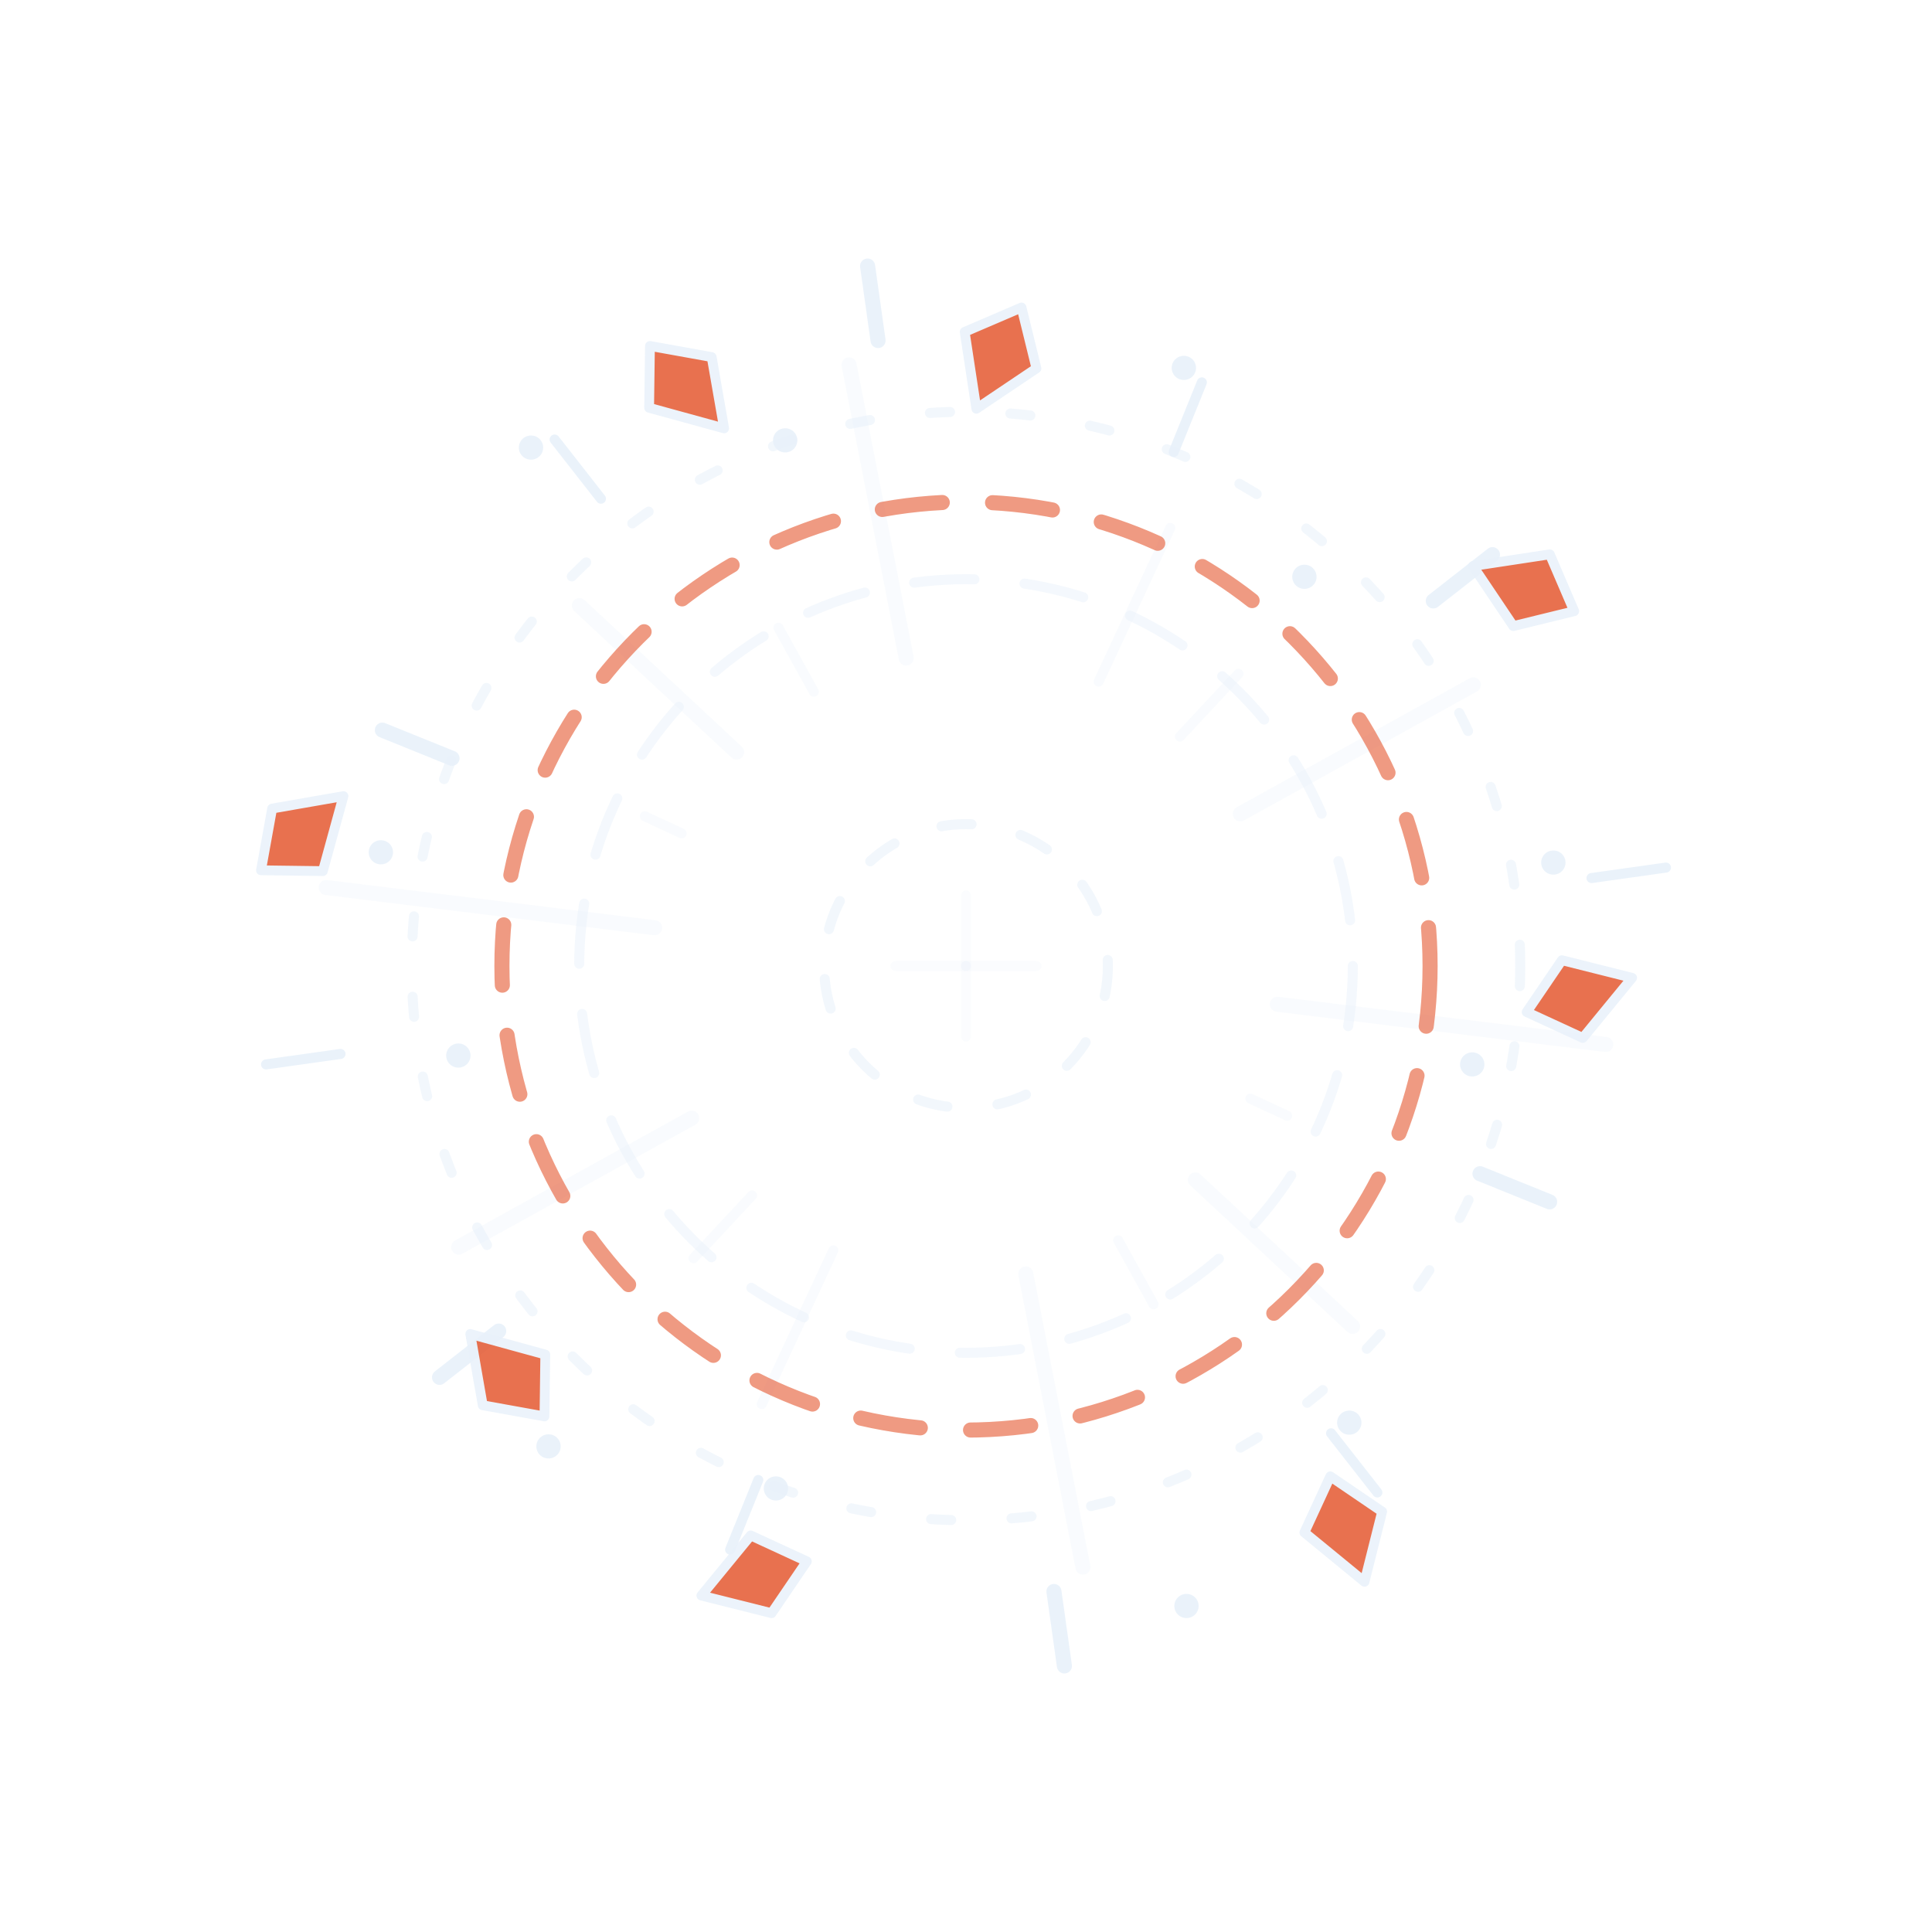
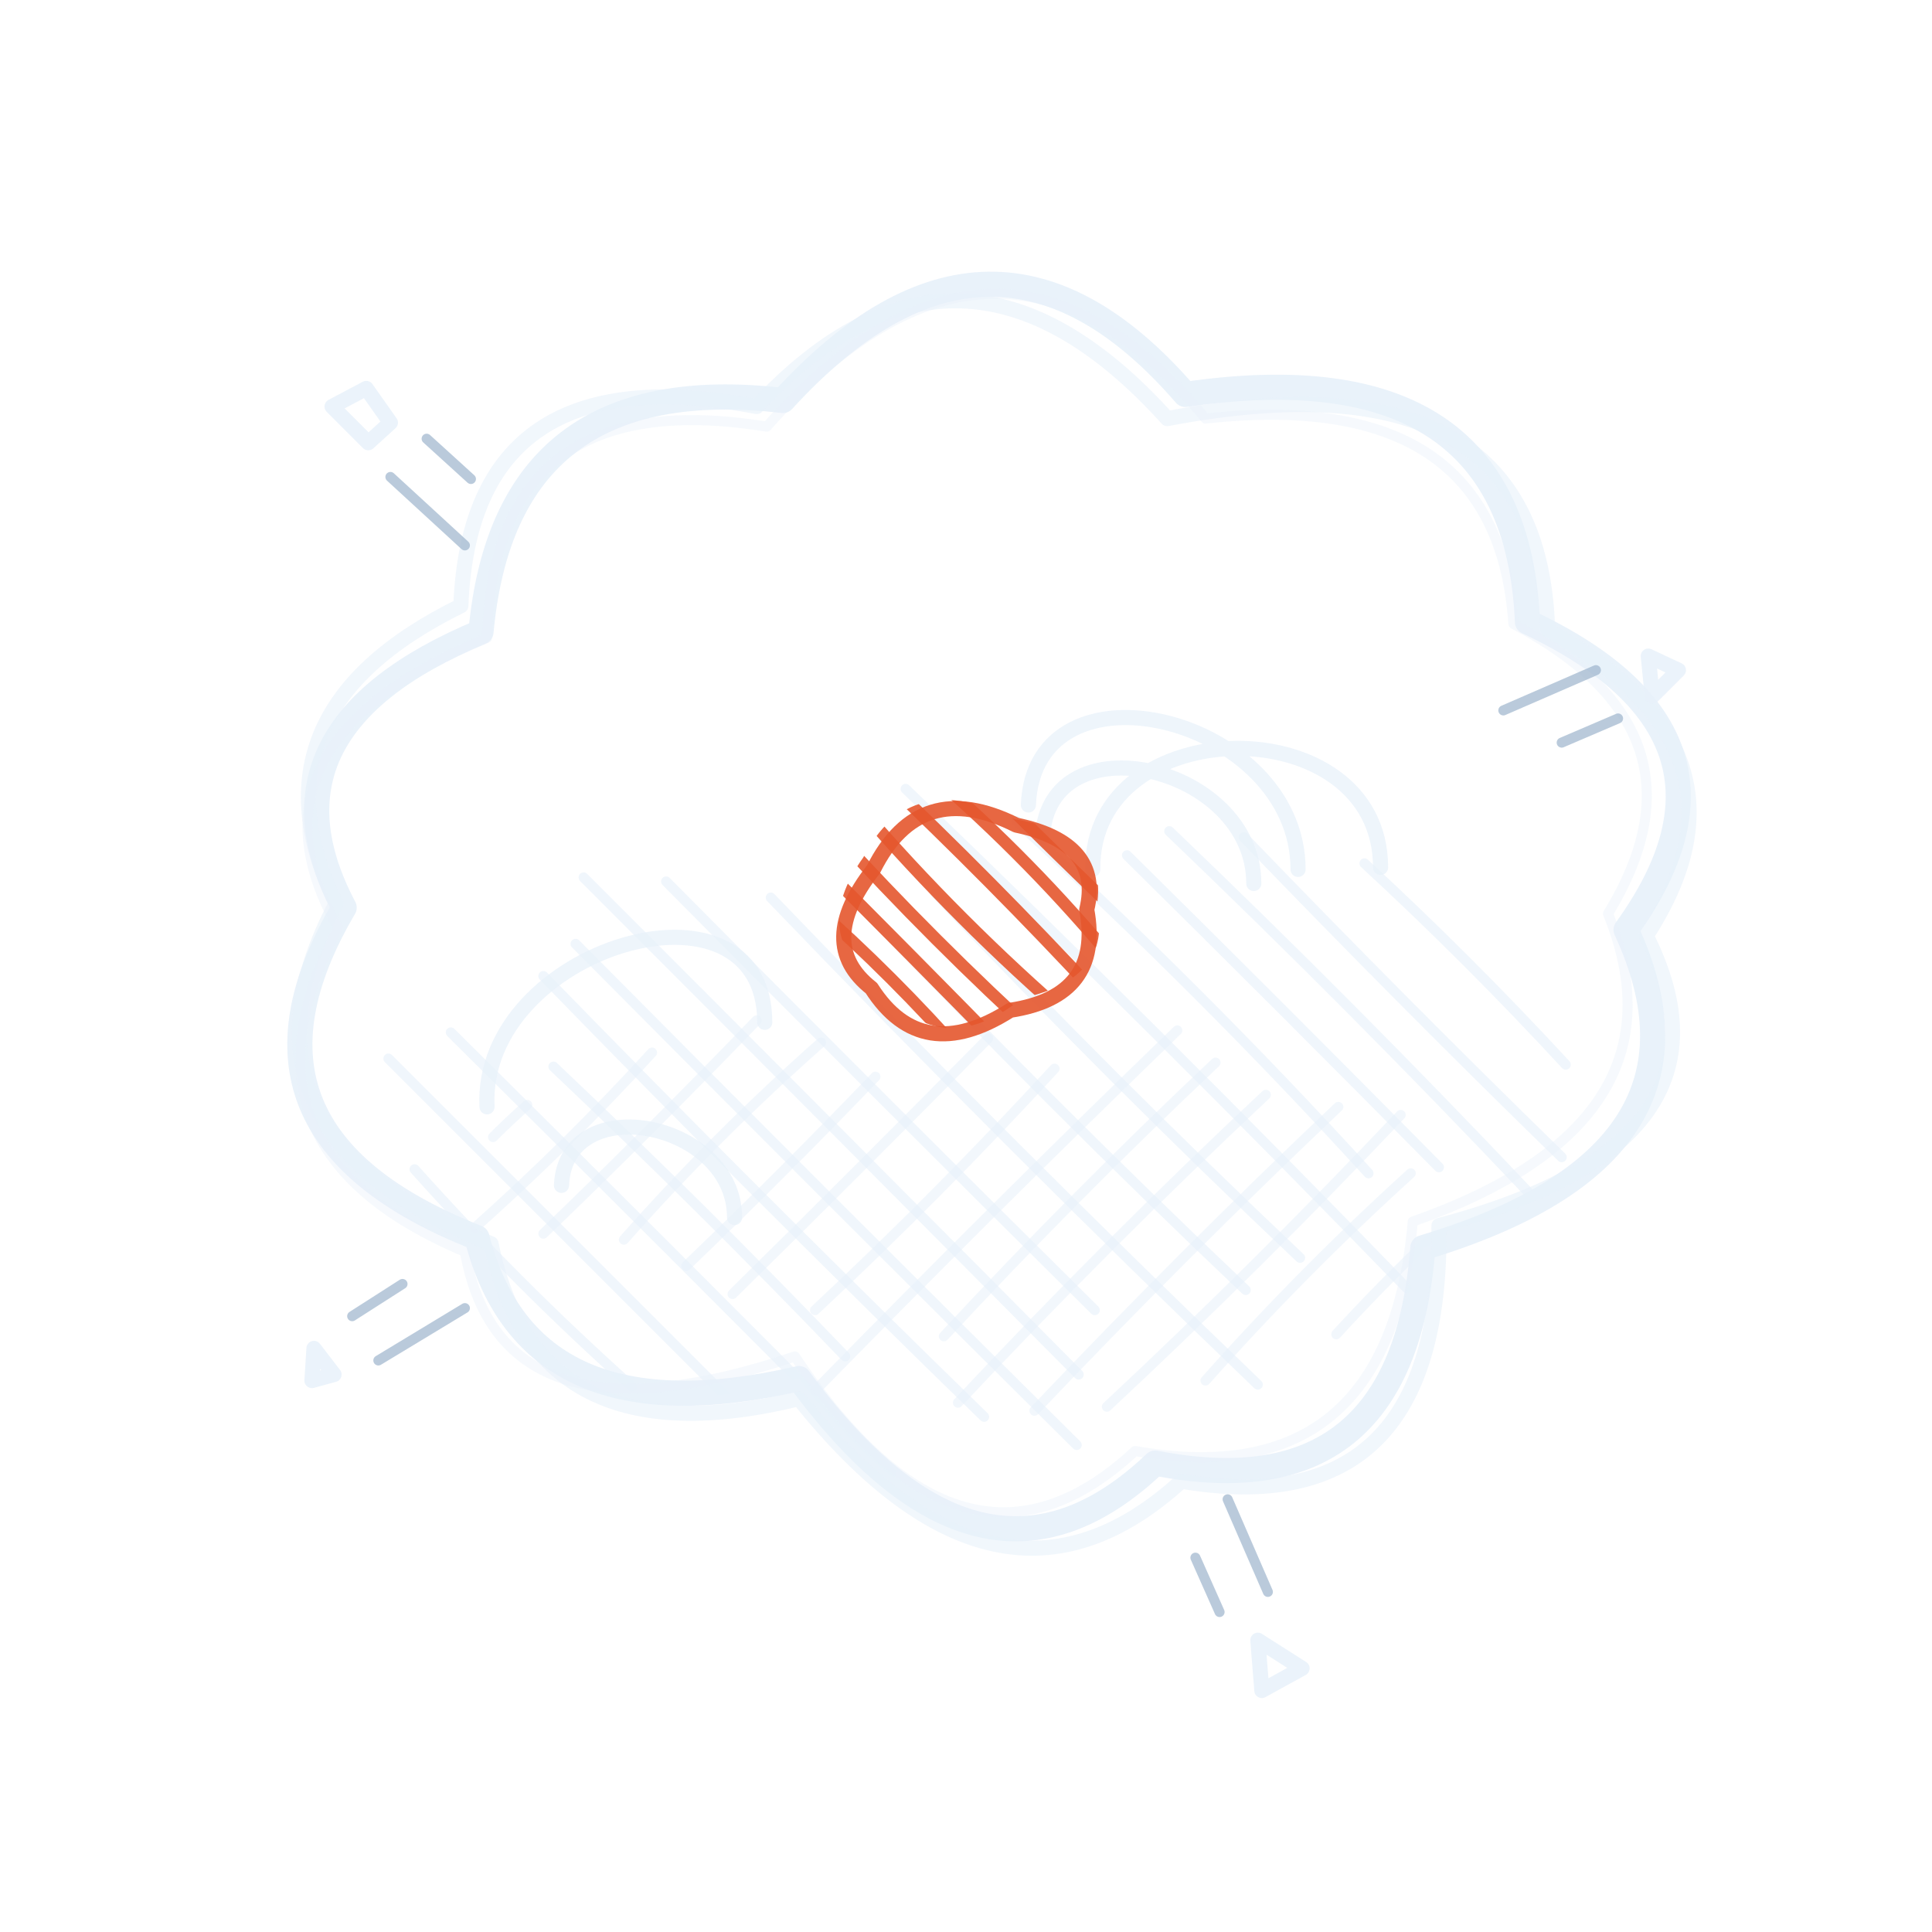
<svg xmlns="http://www.w3.org/2000/svg" width="96" height="96" viewBox="0 0 96 96">
  <defs>
-     <path id="shard" d="M -1.6 -3.2 L 2.4 -0.6 L 1.2 3 L -2.2 1.2 Z" stroke="#E8F1FA" stroke-width="0.6" />
+     <clipPath id="massc">
+       <path d="M 80.8 46.2 Q 85.6 57.3 70.7 62 Q 69.6 75 57.4 72.7 Q 48.8 80.6 39.7 68.5 Q 25.6 72.4 23.7 61.5 Q 11.1 56.1 17.1 45.1 Q 12.3 36.2 23.9 31.4 Q 24.6 17.8 38.9 19.9 Q 49.3 8.7 58.9 19.6 Q 75.3 17.2 75.9 30.9 Q 87 36.7 80.8 46.2 Z" />
+     </clipPath>
+     <clipPath id="hotc">
+       <path d="M 54.5 45 Q 55.3 48.6 50.8 49.6 Q 46.8 52.8 43.8 49.1 Q 40.1 46.5 42.9 42.6 Q 45.2 38.1 50.4 40.7 Q 55.1 41.5 54.5 45 Z" />
+     </clipPath>
  </defs>
-   <g id="burst" fill="none" stroke-linecap="round" stroke-linejoin="round">
-     <line x1="48" y1="48" x2="51.5" y2="48" stroke="#E8F1FA" stroke-width="0.5" opacity="0.19" />
-     <line x1="48" y1="48" x2="48" y2="51.5" stroke="#E8F1FA" stroke-width="0.5" opacity="0.19" />
-     <line x1="48" y1="48" x2="44.5" y2="48" stroke="#E8F1FA" stroke-width="0.5" opacity="0.19" />
-     <line x1="48" y1="48" x2="48" y2="44.5" stroke="#E8F1FA" stroke-width="0.5" opacity="0.19" />
-     <circle cx="48" cy="48" r="7.05" stroke="#E8F1FA" stroke-width="0.5" stroke-dasharray="1.5 2.5" opacity="0.58" />
-     <line x1="63.47" y1="49.9" x2="79.79" y2="51.9" stroke="#E8F1FA" stroke-width="0.75" opacity="0.25" />
-     <line x1="62.13" y1="54.59" x2="63.96" y2="55.44" stroke="#E8F1FA" stroke-width="0.5" opacity="0.25" />
-     <line x1="59.4" y1="58.63" x2="67.21" y2="65.91" stroke="#E8F1FA" stroke-width="0.75" opacity="0.25" />
-     <line x1="55.56" y1="61.63" x2="57.32" y2="64.81" stroke="#E8F1FA" stroke-width="0.5" opacity="0.25" />
-     <line x1="50.97" y1="63.3" x2="53.81" y2="77.87" stroke="#E8F1FA" stroke-width="0.75" opacity="0.25" />
-     <line x1="41.41" y1="62.13" x2="37.85" y2="69.77" stroke="#E8F1FA" stroke-width="0.5" opacity="0.25" />
-     <line x1="37.37" y1="59.4" x2="34.46" y2="62.52" stroke="#E8F1FA" stroke-width="0.5" opacity="0.25" />
-     <line x1="34.37" y1="55.56" x2="22.79" y2="61.97" stroke="#E8F1FA" stroke-width="0.75" opacity="0.25" />
-     <line x1="32.53" y1="46.1" x2="16.21" y2="44.1" stroke="#E8F1FA" stroke-width="0.75" opacity="0.25" />
-     <line x1="33.87" y1="41.41" x2="32.04" y2="40.56" stroke="#E8F1FA" stroke-width="0.5" opacity="0.25" />
-     <line x1="36.6" y1="37.37" x2="28.79" y2="30.09" stroke="#E8F1FA" stroke-width="0.75" opacity="0.25" />
-     <line x1="40.44" y1="34.37" x2="38.68" y2="31.19" stroke="#E8F1FA" stroke-width="0.5" opacity="0.25" />
-     <line x1="45.03" y1="32.7" x2="42.19" y2="18.13" stroke="#E8F1FA" stroke-width="0.75" opacity="0.25" />
-     <line x1="54.59" y1="33.87" x2="58.15" y2="26.23" stroke="#E8F1FA" stroke-width="0.5" opacity="0.25" />
-     <line x1="58.63" y1="36.6" x2="61.54" y2="33.48" stroke="#E8F1FA" stroke-width="0.5" opacity="0.25" />
-     <line x1="61.63" y1="40.44" x2="73.21" y2="34.03" stroke="#E8F1FA" stroke-width="0.75" opacity="0.25" />
-     <circle cx="48" cy="48" r="23.06" stroke="#E4572E" stroke-width="0.75" stroke-dasharray="3 2.5" opacity="0.6" />
-     <circle cx="48" cy="48" r="19.22" stroke="#E8F1FA" stroke-width="0.5" stroke-dasharray="3 2.5" opacity="0.48" />
-     <circle cx="48" cy="48" r="27.54" stroke="#E8F1FA" stroke-width="0.5" stroke-dasharray="1 3" opacity="0.55" />
-     <line x1="73.54" y1="58.32" x2="77" y2="59.72" stroke="#E8F1FA" stroke-width="0.75" opacity="0.9" />
-     <line x1="66.14" y1="71.22" x2="68.44" y2="74.16" stroke="#E8F1FA" stroke-width="0.5" opacity="0.9" />
-     <line x1="52.37" y1="79.08" x2="52.89" y2="82.78" stroke="#E8F1FA" stroke-width="0.75" opacity="0.9" />
-     <line x1="37.68" y1="73.54" x2="36.28" y2="77" stroke="#E8F1FA" stroke-width="0.5" opacity="0.9" />
-     <line x1="24.78" y1="66.14" x2="21.84" y2="68.44" stroke="#E8F1FA" stroke-width="0.75" opacity="0.9" />
-     <line x1="16.92" y1="52.37" x2="13.22" y2="52.89" stroke="#E8F1FA" stroke-width="0.5" opacity="0.9" />
-     <line x1="22.46" y1="37.68" x2="19" y2="36.28" stroke="#E8F1FA" stroke-width="0.75" opacity="0.9" />
-     <line x1="29.86" y1="24.78" x2="27.56" y2="21.84" stroke="#E8F1FA" stroke-width="0.5" opacity="0.9" />
-     <line x1="43.63" y1="16.92" x2="43.11" y2="13.22" stroke="#E8F1FA" stroke-width="0.75" opacity="0.9" />
-     <line x1="58.32" y1="22.46" x2="59.72" y2="19" stroke="#E8F1FA" stroke-width="0.5" opacity="0.9" />
-     <line x1="71.22" y1="29.86" x2="74.16" y2="27.56" stroke="#E8F1FA" stroke-width="0.75" opacity="0.9" />
-     <line x1="79.08" y1="43.63" x2="82.78" y2="43.11" stroke="#E8F1FA" stroke-width="0.5" opacity="0.9" />
-     <use href="#shard" transform="translate(78.38 49.59) rotate(96.33) scale(0.81)" fill="#E4572E" opacity="0.84" />
-     <use href="#shard" transform="translate(66.8 75.88) rotate(186.33) scale(0.81)" fill="#E4572E" opacity="0.84" />
-     <use href="#shard" transform="translate(37.57 78.28) rotate(276.33) scale(0.81)" fill="#E4572E" opacity="0.84" />
-     <use href="#shard" transform="translate(25.39 68.36) rotate(342.33) scale(0.81)" fill="#E4572E" opacity="0.84" />
-     <use href="#shard" transform="translate(14.99 41.58) rotate(432.33) scale(0.81)" fill="#E4572E" opacity="0.84" />
-     <use href="#shard" transform="translate(33.96 19.21) rotate(522.33) scale(0.81)" fill="#E4572E" opacity="0.84" />
-     <use href="#shard" transform="translate(49.59 17.62) rotate(588.33) scale(0.81)" fill="#E4572E" opacity="0.84" />
-     <use href="#shard" transform="translate(75.88 29.2) rotate(678.33) scale(0.81)" fill="#E4572E" opacity="0.84" />
-     <line x1="73.15" y1="52.89" x2="73.16" y2="52.89" stroke="#E8F1FA" stroke-width="1.2" opacity="0.9" />
-     <line x1="67.04" y1="70.69" x2="67.05" y2="70.69" stroke="#E8F1FA" stroke-width="1.2" opacity="0.9" />
-     <line x1="58.95" y1="79.8" x2="58.96" y2="79.8" stroke="#E8F1FA" stroke-width="1.2" opacity="0.9" />
-     <line x1="38.55" y1="73.96" x2="38.56" y2="73.96" stroke="#E8F1FA" stroke-width="1.2" opacity="0.9" />
-     <line x1="27.25" y1="71.87" x2="27.26" y2="71.87" stroke="#E8F1FA" stroke-width="1.2" opacity="0.9" />
-     <line x1="22.77" y1="52.45" x2="22.78" y2="52.45" stroke="#E8F1FA" stroke-width="1.2" opacity="0.9" />
-     <line x1="18.92" y1="42.35" x2="18.93" y2="42.35" stroke="#E8F1FA" stroke-width="1.2" opacity="0.9" />
-     <line x1="26.38" y1="22.24" x2="26.39" y2="22.24" stroke="#E8F1FA" stroke-width="1.2" opacity="0.9" />
-     <line x1="39.01" y1="21.88" x2="39.02" y2="21.88" stroke="#E8F1FA" stroke-width="1.2" opacity="0.9" />
-     <line x1="58.82" y1="18.28" x2="58.83" y2="18.28" stroke="#E8F1FA" stroke-width="1.2" opacity="0.9" />
-     <line x1="64.81" y1="28.66" x2="64.82" y2="28.66" stroke="#E8F1FA" stroke-width="1.2" opacity="0.9" />
-     <line x1="77.18" y1="42.86" x2="77.19" y2="42.86" stroke="#E8F1FA" stroke-width="1.2" opacity="0.9" />
+   <g fill="none" stroke-linecap="round" stroke-linejoin="round">
+     <g id="mass_hatch" clip-path="url(#massc)">
+       <path d="M 67.8 42.9 Q 73 47.7 77.8 52.9 M 61.8 41.6 Q 69.6 49.7 77.6 57.5 M 58.1 41.3 Q 67.3 50.1 76 59.3 M 56 42.5 Q 63.8 50.2 71.5 58 M 50.5 40.8 Q 59.7 49.2 68 58.3 M 45 39.2 Q 57.7 51.4 69.9 64 M 46.5 44.4 Q 55.3 53.7 64.6 62.5 M 42.8 45 Q 52.1 54.8 61.9 64.1 M 38.3 44.6 Q 50.2 57 62.5 68.8 M 33.1 43.8 Q 43.7 54.5 54.4 65.1 M 29 43.6 Q 41.3 55.9 53.6 68.3 M 28.6 46.9 Q 41 59.4 53.5 71.8 M 27 48.5 Q 37.8 59.6 48.9 70.4 M 27.5 53 Q 34.9 60 42 67.4 M 22.4 51.3 Q 33.4 62.2 44.3 73.2 M 19.3 52.6 Q 28 61.3 36.6 69.9 M 20.6 58.1 Q 25.7 63.8 31.4 68.9 M 17.8 59.4 Q 21.3 63.5 25.4 67" stroke="#E8F1FA" stroke-width="0.5" opacity="0.65" />
+       <path d="M 24.5 56.5 Q 25.3 55.7 26.2 54.9 M 23.6 61 Q 28.2 56.9 32.4 52.3 M 27 61.3 Q 32.4 56.1 37.6 50.7 M 31 61.6 Q 35.6 56.4 40.8 51.8 M 34.1 62.9 Q 38.9 58.3 43.5 53.5 M 36.4 64.3 Q 42.8 58 49.1 51.6 M 40.5 65.1 Q 46.7 59.3 52.4 53.1 M 40.5 69.1 Q 49.4 60 58.5 51.2 M 46.9 66.4 Q 53.4 59.4 60.4 52.8 M 47.6 69.7 Q 55 61.8 62.9 54.4 M 51.4 70.1 Q 58.8 62.3 66.5 55 M 55 69.9 Q 62.5 62.9 69.6 55.4 M 59.9 68.6 Q 64.7 63.2 70.1 58.3 M 66.4 66.3 Q 68.6 63.9 71 61.6" stroke="#E8F1FA" stroke-width="0.5" opacity="0.55" />
+     </g>
+     <path d="M 51.1 40 C 51.4 32.4 64.5 35.6 64.5 43.2 M 54.3 43.2 C 54.2 35.3 68.6 35.1 68.6 43.1 M 51.8 41.6 C 52.1 35.7 62.3 38 62.3 43.9 M 24.2 55 C 23.8 47.1 38 42.9 38 50.8 M 27.9 58.9 C 28.1 54.1 36.5 55.7 36.5 60.5" stroke="#E8F1FA" stroke-width="0.75" opacity="0.75" />
+     <path d="M 80.8 46.2 Q 86 57.4 70.7 62 Q 69.7 75.1 57.4 72.7 Q 48.8 80.9 39.7 68.5 Q 26.3 71.6 23.7 61.5 Q 10.5 56.3 17.1 45.1 Q 12.4 36.2 23.9 31.4 Q 25.1 18.3 38.9 19.9 Q 49.3 8.5 58.9 19.6 Q 75.3 17.2 75.9 30.9 Q 87.8 36.5 80.8 46.2 Z" stroke="#E8F1FA" stroke-width="1.25" opacity="0.95" />
+     <path d="M 81.8 46.5 Q 87 56.8 71.5 60.9 Q 71.7 75.8 58.7 73.6 Q 49.6 81.9 39.7 69.5 Q 26.6 72.7 24.4 61.8 Q 10.7 56.3 16.7 44.9 Q 12.1 35.4 22.9 30.1 Q 23.4 17.5 37.6 20.2 Q 47.7 9.4 58 20.8 Q 76.5 17.3 76.9 31.3 Q 87.8 37.3 81.8 46.5 Z" stroke="#E8F1FA" stroke-width="0.75" opacity="0.60" />
+     <path d="M 79.9 45.4 Q 84.1 55.8 70.2 60.7 Q 69 74.3 56.4 72.1 Q 47.9 80 39.5 67.4 Q 24.9 72.3 23.1 62.2 Q 11 57.1 16.8 46.1 Q 11.6 36.9 24.2 31.7 Q 24.5 19 38.1 21.2 Q 49.6 8.2 59.9 20.8 Q 74.4 19.2 75.2 31 Q 85.4 36.4 79.9 45.4 Z" stroke="#E8F1FA" stroke-width="0.5" opacity="0.40" />
+     <g id="hot_hatch" clip-path="url(#hotc)">
+       <path d="M 50.3 37.5 Q 52.7 40.4 55.6 42.8 M 47.3 37.2 Q 51.4 41.4 55.6 45.4 M 45.6 37.9 Q 50.7 42.2 55 47.3 M 43.7 38.5 Q 49.3 43.8 54.5 49.4 M 42.7 40.1 Q 47.6 45.8 53.4 50.8 M 41.4 41.3 Q 46.4 46.8 51.9 51.8 M 40.5 42.7 Q 45.3 47.5 50.1 52.4 M 40.3 44.9 Q 44.4 48.5 48 52.6 M 40.8 48.3 Q 42.8 50.3 44.8 52.3" stroke="#E4572E" stroke-width="0.6" opacity="0.90" />
+     </g>
+     <path d="M 54 45.2 Q 54.8 49.5 50.2 50.2 Q 45.8 53 43.3 49.1 Q 40.5 46.9 43.4 43.2 Q 45.7 38.6 50.5 41 Q 54.8 41.9 54 45.2 Z" stroke="#E4572E" stroke-width="0.75" opacity="0.90" />
+     <path d="M 64.7 82.9 L 62.7 84 L 62.5 81.5 Z M 16.6 68.3 L 15.5 68.6 L 15.6 67 Z M 19.4 21 L 18.3 22 L 16.5 20.2 L 18.2 19.3 Z M 83.4 33.3 L 82.1 34.6 L 81.9 32.6 Z" stroke="#E8F1FA" stroke-width="0.75" opacity="0.85" />
+     <path d="M 63 79.1 L 61 74.5 M 60.6 80.1 L 59.4 77.4 M 18.8 67.6 L 23.1 65 M 17.5 65.4 L 20 63.8 M 19.4 23.7 L 23.1 27.1 M 21.2 21.8 L 23.4 23.8 M 79.3 33.3 L 74.7 35.3 M 80.4 35.7 L 77.6 36.9" stroke="#9DB4CC" stroke-width="0.5" opacity="0.70" />
  </g>
</svg>
